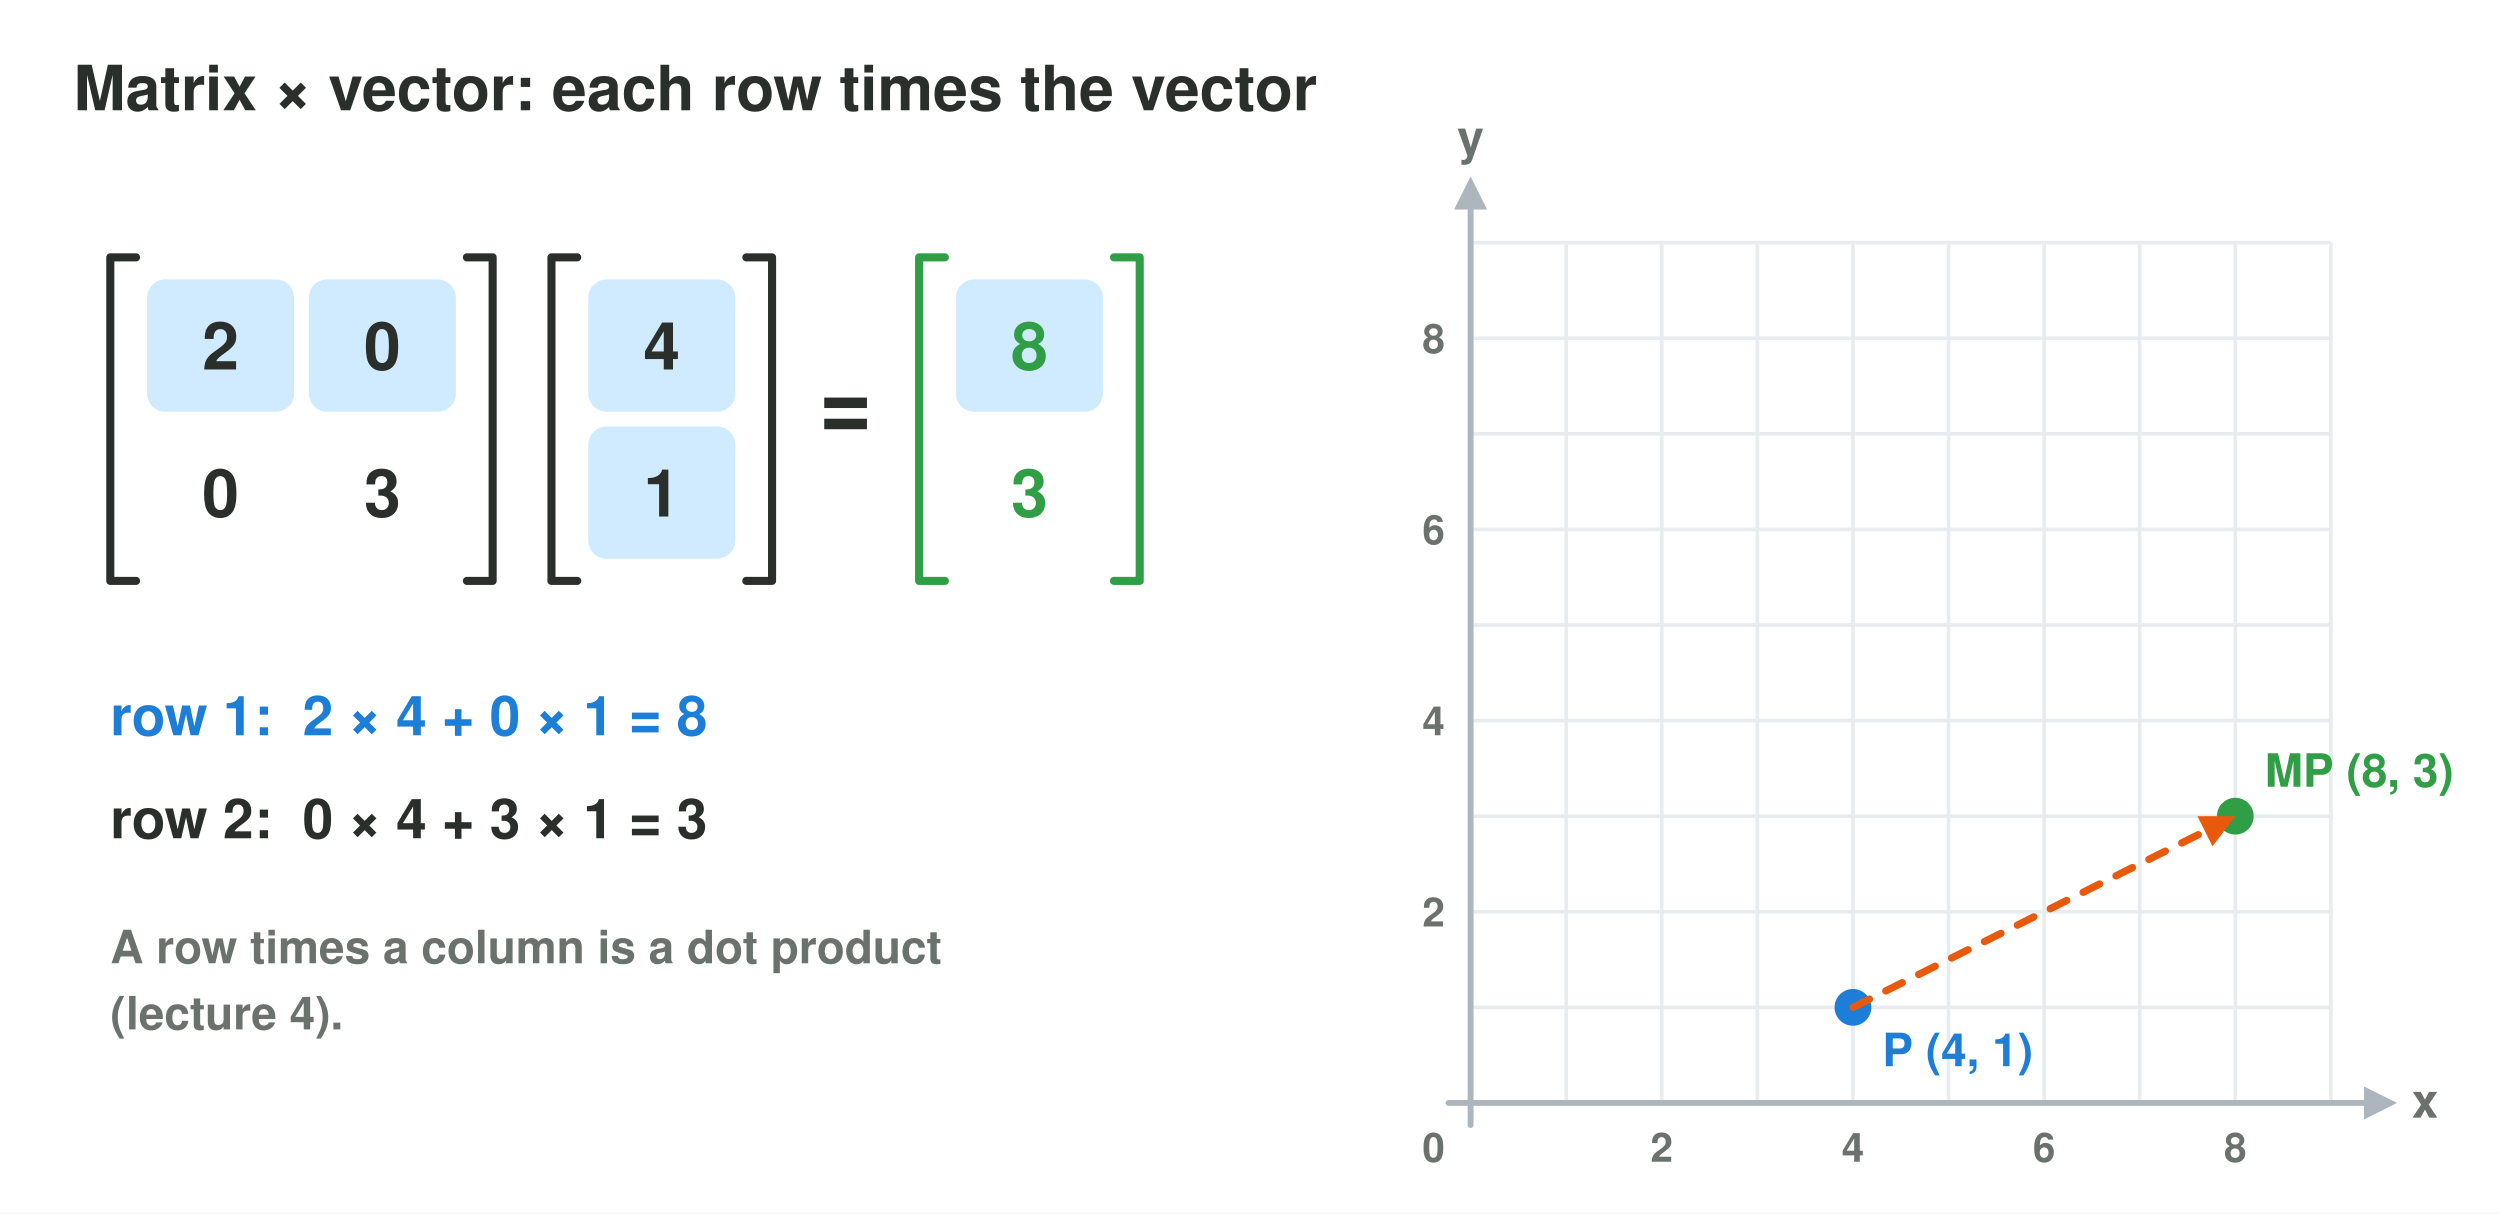
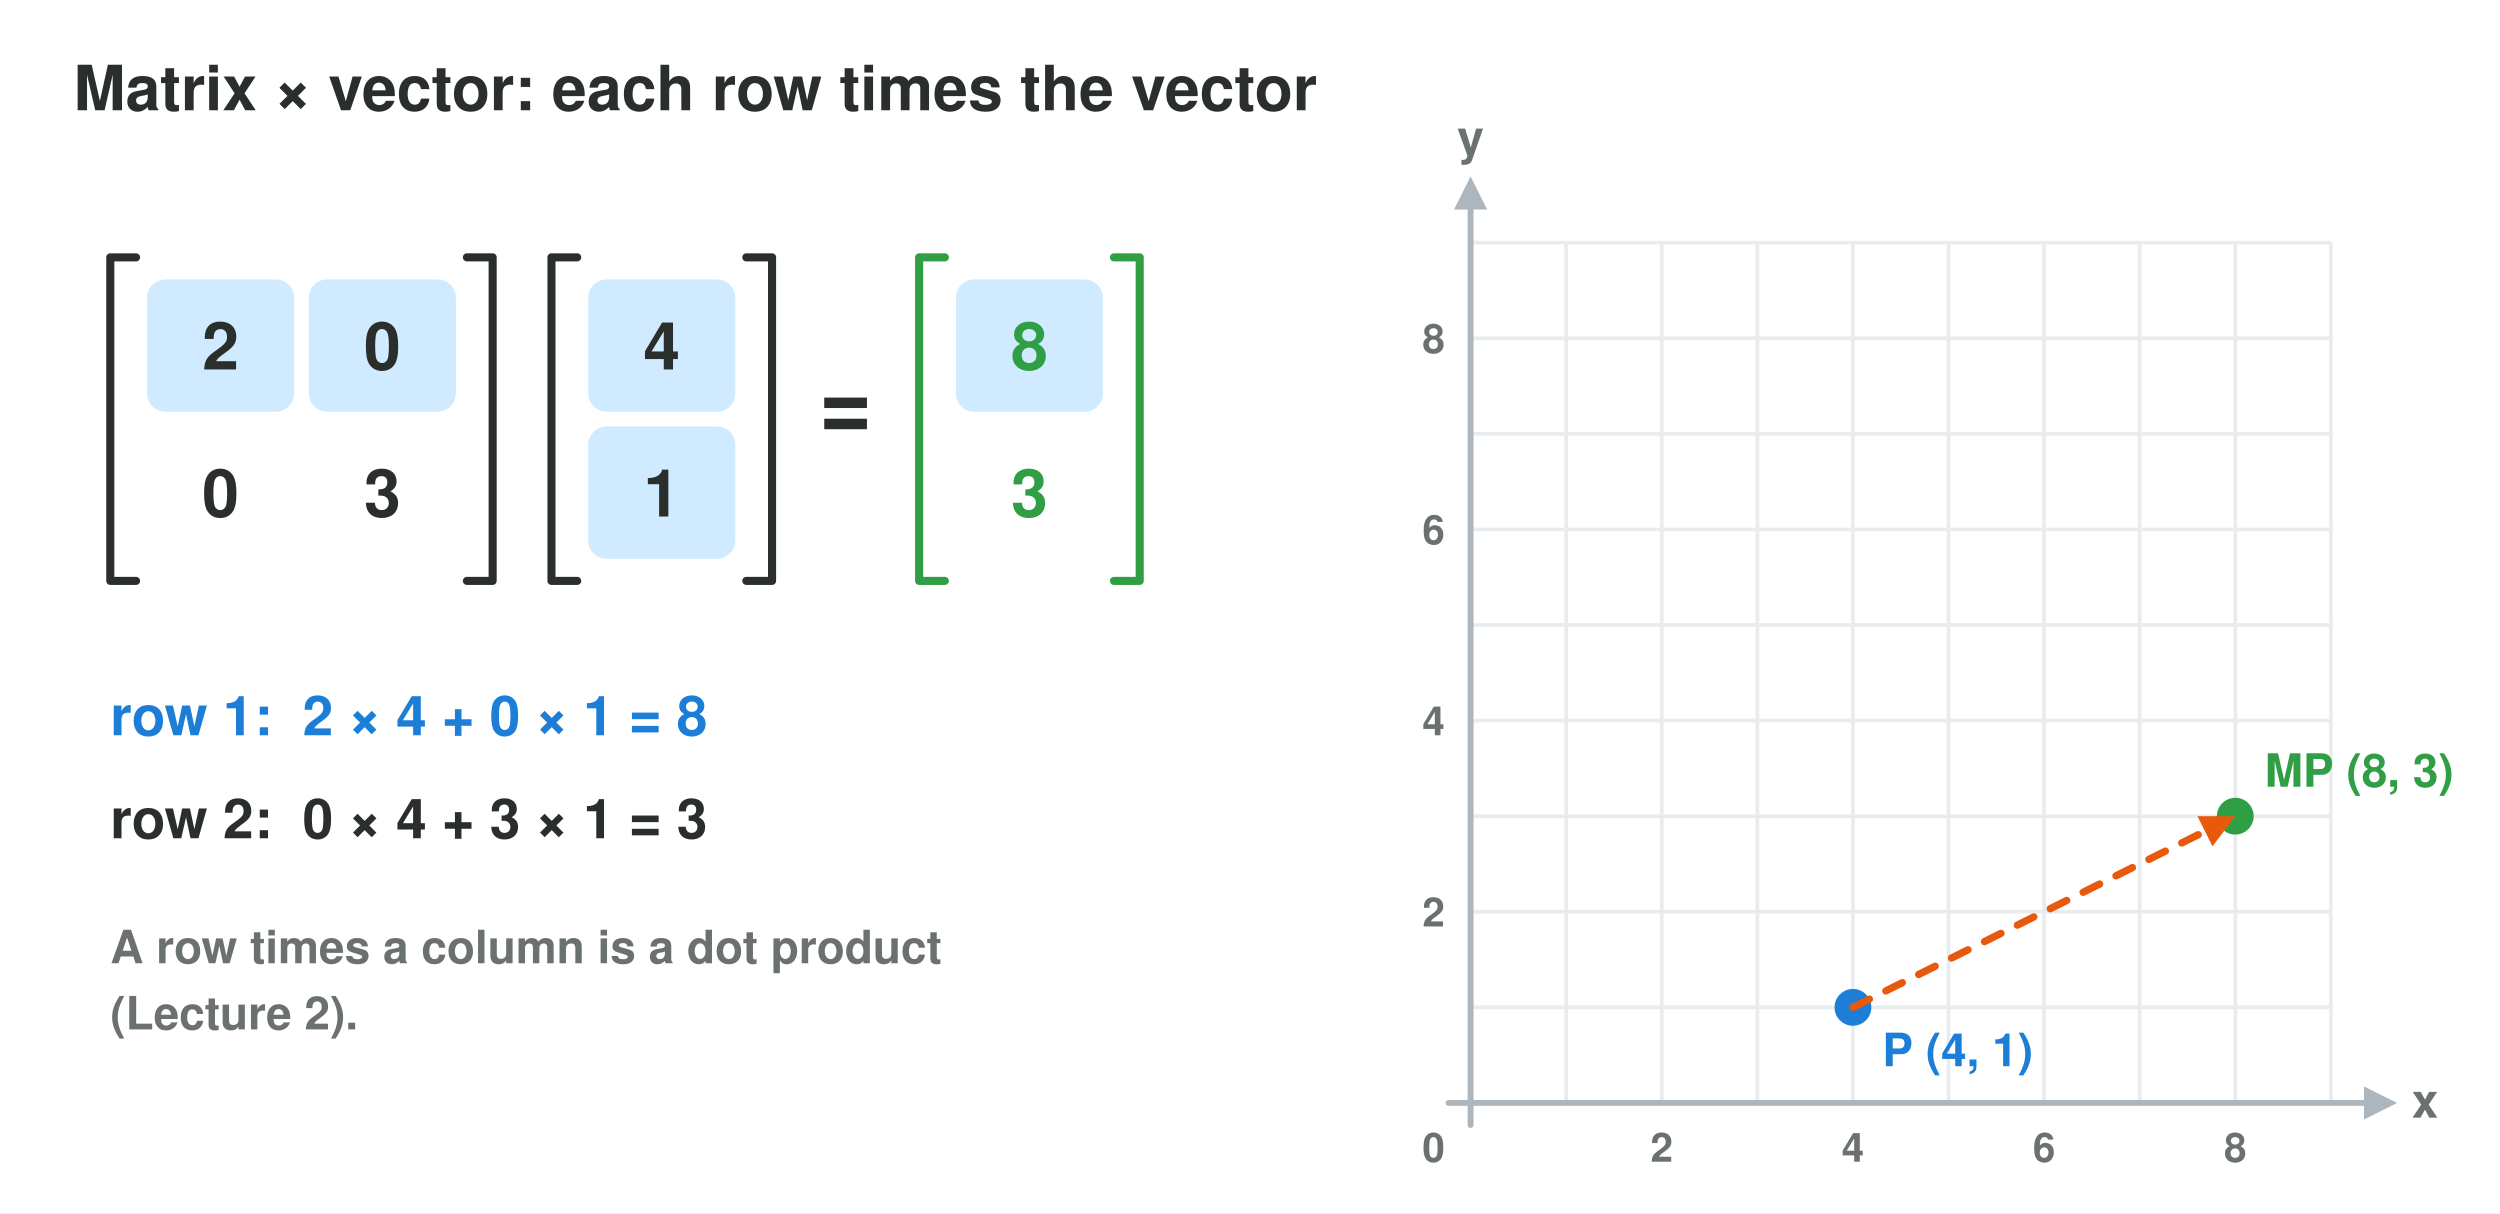
<svg xmlns="http://www.w3.org/2000/svg" width="680" height="330" viewBox="0 0 680 330" font-family="Helvetica, Arial, sans-serif" font-weight="600">
  <rect width="680" height="330" fill="#ffffff" />
  <text x="20" y="30" font-size="17" fill="#2a2f2c" text-anchor="start" font-weight="800" xml:space="preserve">Matrix × vector: each row times the vector</text>
  <path d="M37 70 H30 V158 H37" fill="none" stroke="#2a2f2c" stroke-width="2.2" stroke-linecap="round" stroke-linejoin="round" />
  <path d="M127 70 H134 V158 H127" fill="none" stroke="#2a2f2c" stroke-width="2.2" stroke-linecap="round" stroke-linejoin="round" />
  <rect x="40" y="76" width="40" height="36" rx="5" fill="#d0ebff" />
  <text x="60" y="100.5" font-size="18" fill="#2a2f2c" text-anchor="middle" font-weight="700" xml:space="preserve">2</text>
  <rect x="84" y="76" width="40" height="36" rx="5" fill="#d0ebff" />
  <text x="104" y="100.5" font-size="18" fill="#2a2f2c" text-anchor="middle" font-weight="700" xml:space="preserve">0</text>
  <text x="60" y="140.5" font-size="18" fill="#2a2f2c" text-anchor="middle" font-weight="700" xml:space="preserve">0</text>
  <text x="104" y="140.5" font-size="18" fill="#2a2f2c" text-anchor="middle" font-weight="700" xml:space="preserve">3</text>
  <path d="M157 70 H150 V158 H157" fill="none" stroke="#2a2f2c" stroke-width="2.2" stroke-linecap="round" stroke-linejoin="round" />
  <path d="M203 70 H210 V158 H203" fill="none" stroke="#2a2f2c" stroke-width="2.2" stroke-linecap="round" stroke-linejoin="round" />
  <rect x="160" y="76" width="40" height="36" rx="5" fill="#d0ebff" />
  <text x="180" y="100.5" font-size="18" fill="#2a2f2c" text-anchor="middle" font-weight="700" xml:space="preserve">4</text>
  <rect x="160" y="116" width="40" height="36" rx="5" fill="#d0ebff" />
  <text x="180" y="140.5" font-size="18" fill="#2a2f2c" text-anchor="middle" font-weight="700" xml:space="preserve">1</text>
  <text x="230" y="118" font-size="24" fill="#2a2f2c" text-anchor="middle" font-weight="800" xml:space="preserve">=</text>
  <path d="M257 70 H250 V158 H257" fill="none" stroke="#2F9E44" stroke-width="2.2" stroke-linecap="round" stroke-linejoin="round" />
  <path d="M303 70 H310 V158 H303" fill="none" stroke="#2F9E44" stroke-width="2.2" stroke-linecap="round" stroke-linejoin="round" />
  <rect x="260" y="76" width="40" height="36" rx="5" fill="#d0ebff" />
  <text x="280" y="100.5" font-size="18" fill="#2F9E44" text-anchor="middle" font-weight="700" xml:space="preserve">8</text>
  <text x="280" y="140.5" font-size="18" fill="#2F9E44" text-anchor="middle" font-weight="700" xml:space="preserve">3</text>
  <text x="30" y="200" font-size="15" fill="#1c7ed6" text-anchor="start" font-weight="800" xml:space="preserve">row 1:  2 × 4 + 0 × 1 = 8</text>
  <text x="30" y="228" font-size="15" fill="#2a2f2c" text-anchor="start" font-weight="800" xml:space="preserve">row 2:  0 × 4 + 3 × 1 = 3</text>
  <text x="30" y="262" font-size="12.5" fill="#6b726e" text-anchor="start" font-weight="700" xml:space="preserve">A row times a column is a dot product</text>
-   <text x="30" y="280" font-size="12.5" fill="#6b726e" text-anchor="start" font-weight="700" xml:space="preserve">(lecture 4).</text>
+   <text x="30" y="280" font-size="12.5" fill="#6b726e" text-anchor="start" font-weight="700" xml:space="preserve">(Lecture 2).</text>
  <line x1="400" y1="300" x2="400" y2="66" stroke="#e9ecef" stroke-width="1" stroke-linecap="butt" />
  <line x1="426" y1="300" x2="426" y2="66" stroke="#e9ecef" stroke-width="1" stroke-linecap="butt" />
  <line x1="452" y1="300" x2="452" y2="66" stroke="#e9ecef" stroke-width="1" stroke-linecap="butt" />
  <line x1="478" y1="300" x2="478" y2="66" stroke="#e9ecef" stroke-width="1" stroke-linecap="butt" />
  <line x1="504" y1="300" x2="504" y2="66" stroke="#e9ecef" stroke-width="1" stroke-linecap="butt" />
  <line x1="530" y1="300" x2="530" y2="66" stroke="#e9ecef" stroke-width="1" stroke-linecap="butt" />
  <line x1="556" y1="300" x2="556" y2="66" stroke="#e9ecef" stroke-width="1" stroke-linecap="butt" />
  <line x1="582" y1="300" x2="582" y2="66" stroke="#e9ecef" stroke-width="1" stroke-linecap="butt" />
  <line x1="608" y1="300" x2="608" y2="66" stroke="#e9ecef" stroke-width="1" stroke-linecap="butt" />
  <line x1="634" y1="300" x2="634" y2="66" stroke="#e9ecef" stroke-width="1" stroke-linecap="butt" />
  <line x1="400" y1="300" x2="634" y2="300" stroke="#e9ecef" stroke-width="1" stroke-linecap="butt" />
  <line x1="400" y1="274" x2="634" y2="274" stroke="#e9ecef" stroke-width="1" stroke-linecap="butt" />
  <line x1="400" y1="248" x2="634" y2="248" stroke="#e9ecef" stroke-width="1" stroke-linecap="butt" />
  <line x1="400" y1="222" x2="634" y2="222" stroke="#e9ecef" stroke-width="1" stroke-linecap="butt" />
  <line x1="400" y1="196" x2="634" y2="196" stroke="#e9ecef" stroke-width="1" stroke-linecap="butt" />
  <line x1="400" y1="170" x2="634" y2="170" stroke="#e9ecef" stroke-width="1" stroke-linecap="butt" />
  <line x1="400" y1="144" x2="634" y2="144" stroke="#e9ecef" stroke-width="1" stroke-linecap="butt" />
  <line x1="400" y1="118" x2="634" y2="118" stroke="#e9ecef" stroke-width="1" stroke-linecap="butt" />
  <line x1="400" y1="92" x2="634" y2="92" stroke="#e9ecef" stroke-width="1" stroke-linecap="butt" />
  <line x1="400" y1="66" x2="634" y2="66" stroke="#e9ecef" stroke-width="1" stroke-linecap="butt" />
  <line x1="394" y1="300" x2="643.9" y2="300" stroke="#adb5bd" stroke-width="1.6" stroke-linecap="round" />
  <polygon points="652,300 643,304.5 643,295.5" fill="#adb5bd" />
  <line x1="400" y1="306" x2="400" y2="56.1" stroke="#adb5bd" stroke-width="1.6" stroke-linecap="round" />
  <polygon points="400,48 404.5,57 395.5,57" fill="#adb5bd" />
  <text x="656" y="304" font-size="13" fill="#6b726e" text-anchor="start" font-weight="700" xml:space="preserve">x</text>
  <text x="400" y="42" font-size="13" fill="#6b726e" text-anchor="middle" font-weight="700" xml:space="preserve">y</text>
  <text x="452" y="316" font-size="11" fill="#6b726e" text-anchor="middle" font-weight="600" xml:space="preserve">2</text>
  <text x="504" y="316" font-size="11" fill="#6b726e" text-anchor="middle" font-weight="600" xml:space="preserve">4</text>
  <text x="556" y="316" font-size="11" fill="#6b726e" text-anchor="middle" font-weight="600" xml:space="preserve">6</text>
  <text x="608" y="316" font-size="11" fill="#6b726e" text-anchor="middle" font-weight="600" xml:space="preserve">8</text>
  <text x="393" y="252" font-size="11" fill="#6b726e" text-anchor="end" font-weight="600" xml:space="preserve">2</text>
  <text x="393" y="200" font-size="11" fill="#6b726e" text-anchor="end" font-weight="600" xml:space="preserve">4</text>
  <text x="393" y="148" font-size="11" fill="#6b726e" text-anchor="end" font-weight="600" xml:space="preserve">6</text>
  <text x="393" y="96" font-size="11" fill="#6b726e" text-anchor="end" font-weight="600" xml:space="preserve">8</text>
  <text x="393" y="316" font-size="11" fill="#6b726e" text-anchor="end" font-weight="600" xml:space="preserve">0</text>
  <circle cx="504" cy="274" r="5" fill="#1c7ed6" />
  <text x="512" y="290" font-size="12.5" fill="#1c7ed6" text-anchor="start" font-weight="800" xml:space="preserve">P (4, 1)</text>
  <circle cx="608" cy="222" r="5" fill="#2F9E44" />
  <text x="616" y="214" font-size="12.5" fill="#2F9E44" text-anchor="start" font-weight="800" xml:space="preserve">MP (8, 3)</text>
  <line x1="504" y1="274" x2="600.6" y2="225.7" stroke="#e8590c" stroke-width="2" stroke-linecap="round" stroke-dasharray="5 5" />
  <polygon points="608,222 601.8,230.2 597.7,222" fill="#e8590c" />
</svg>
